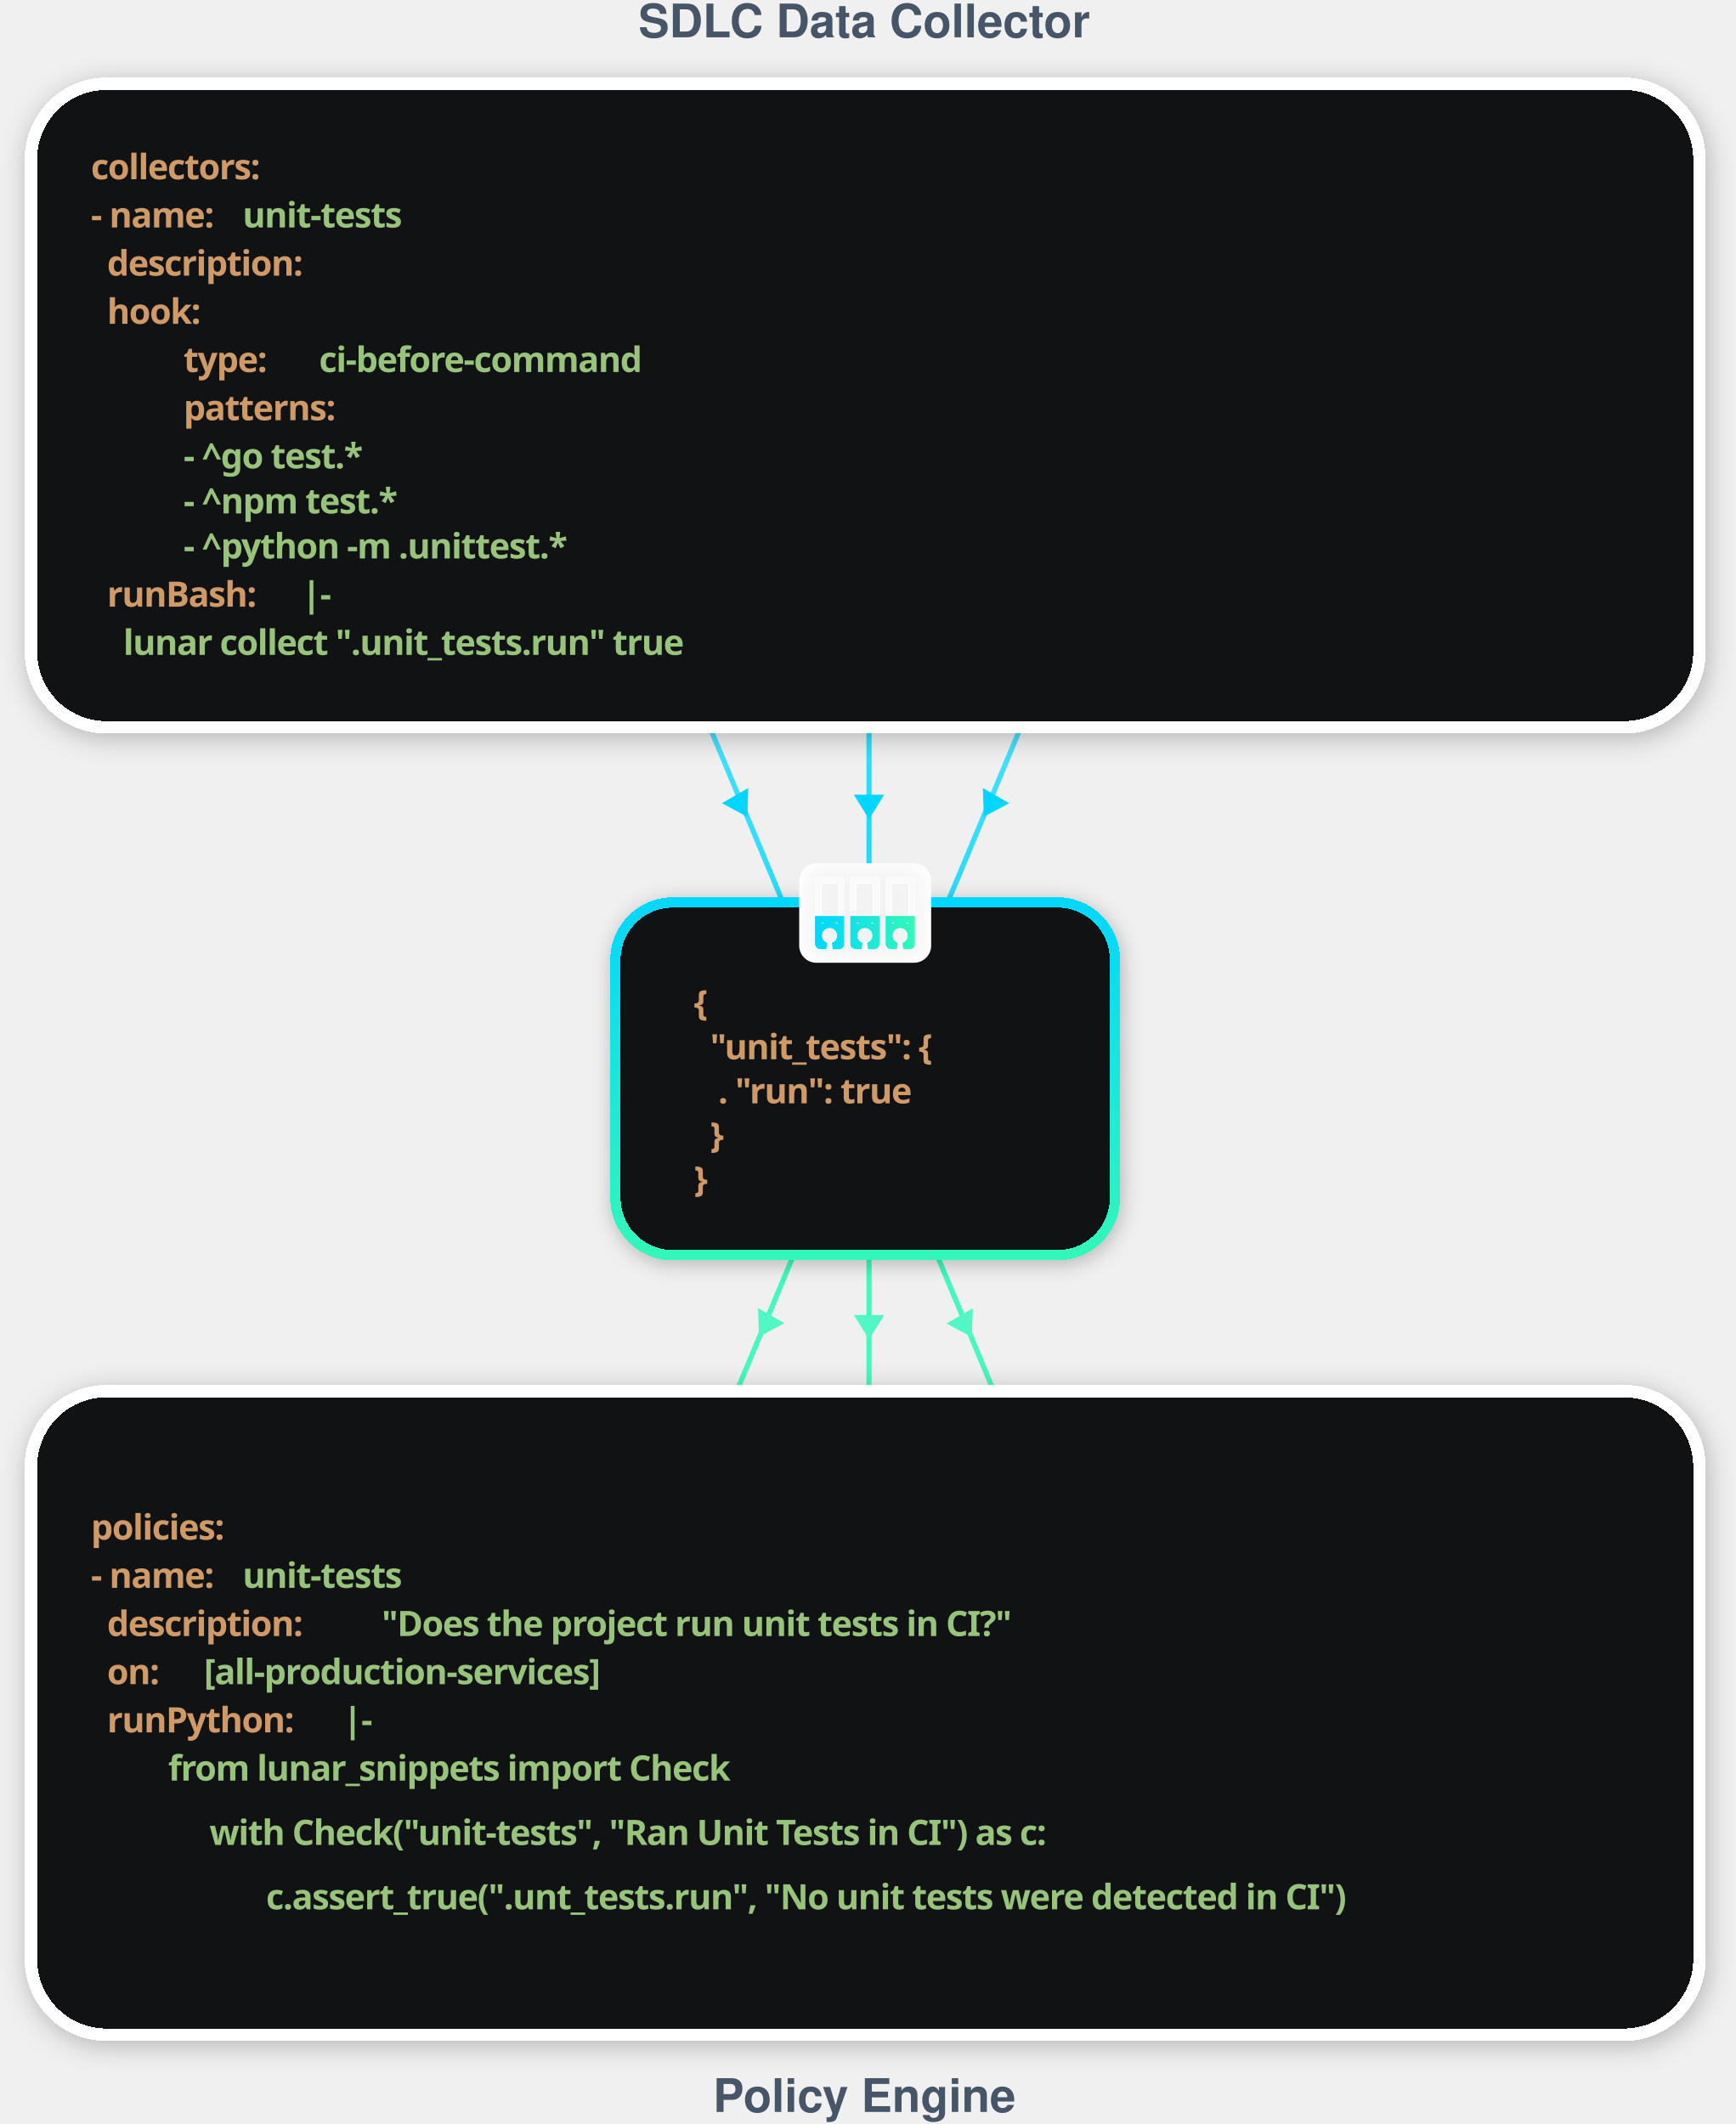
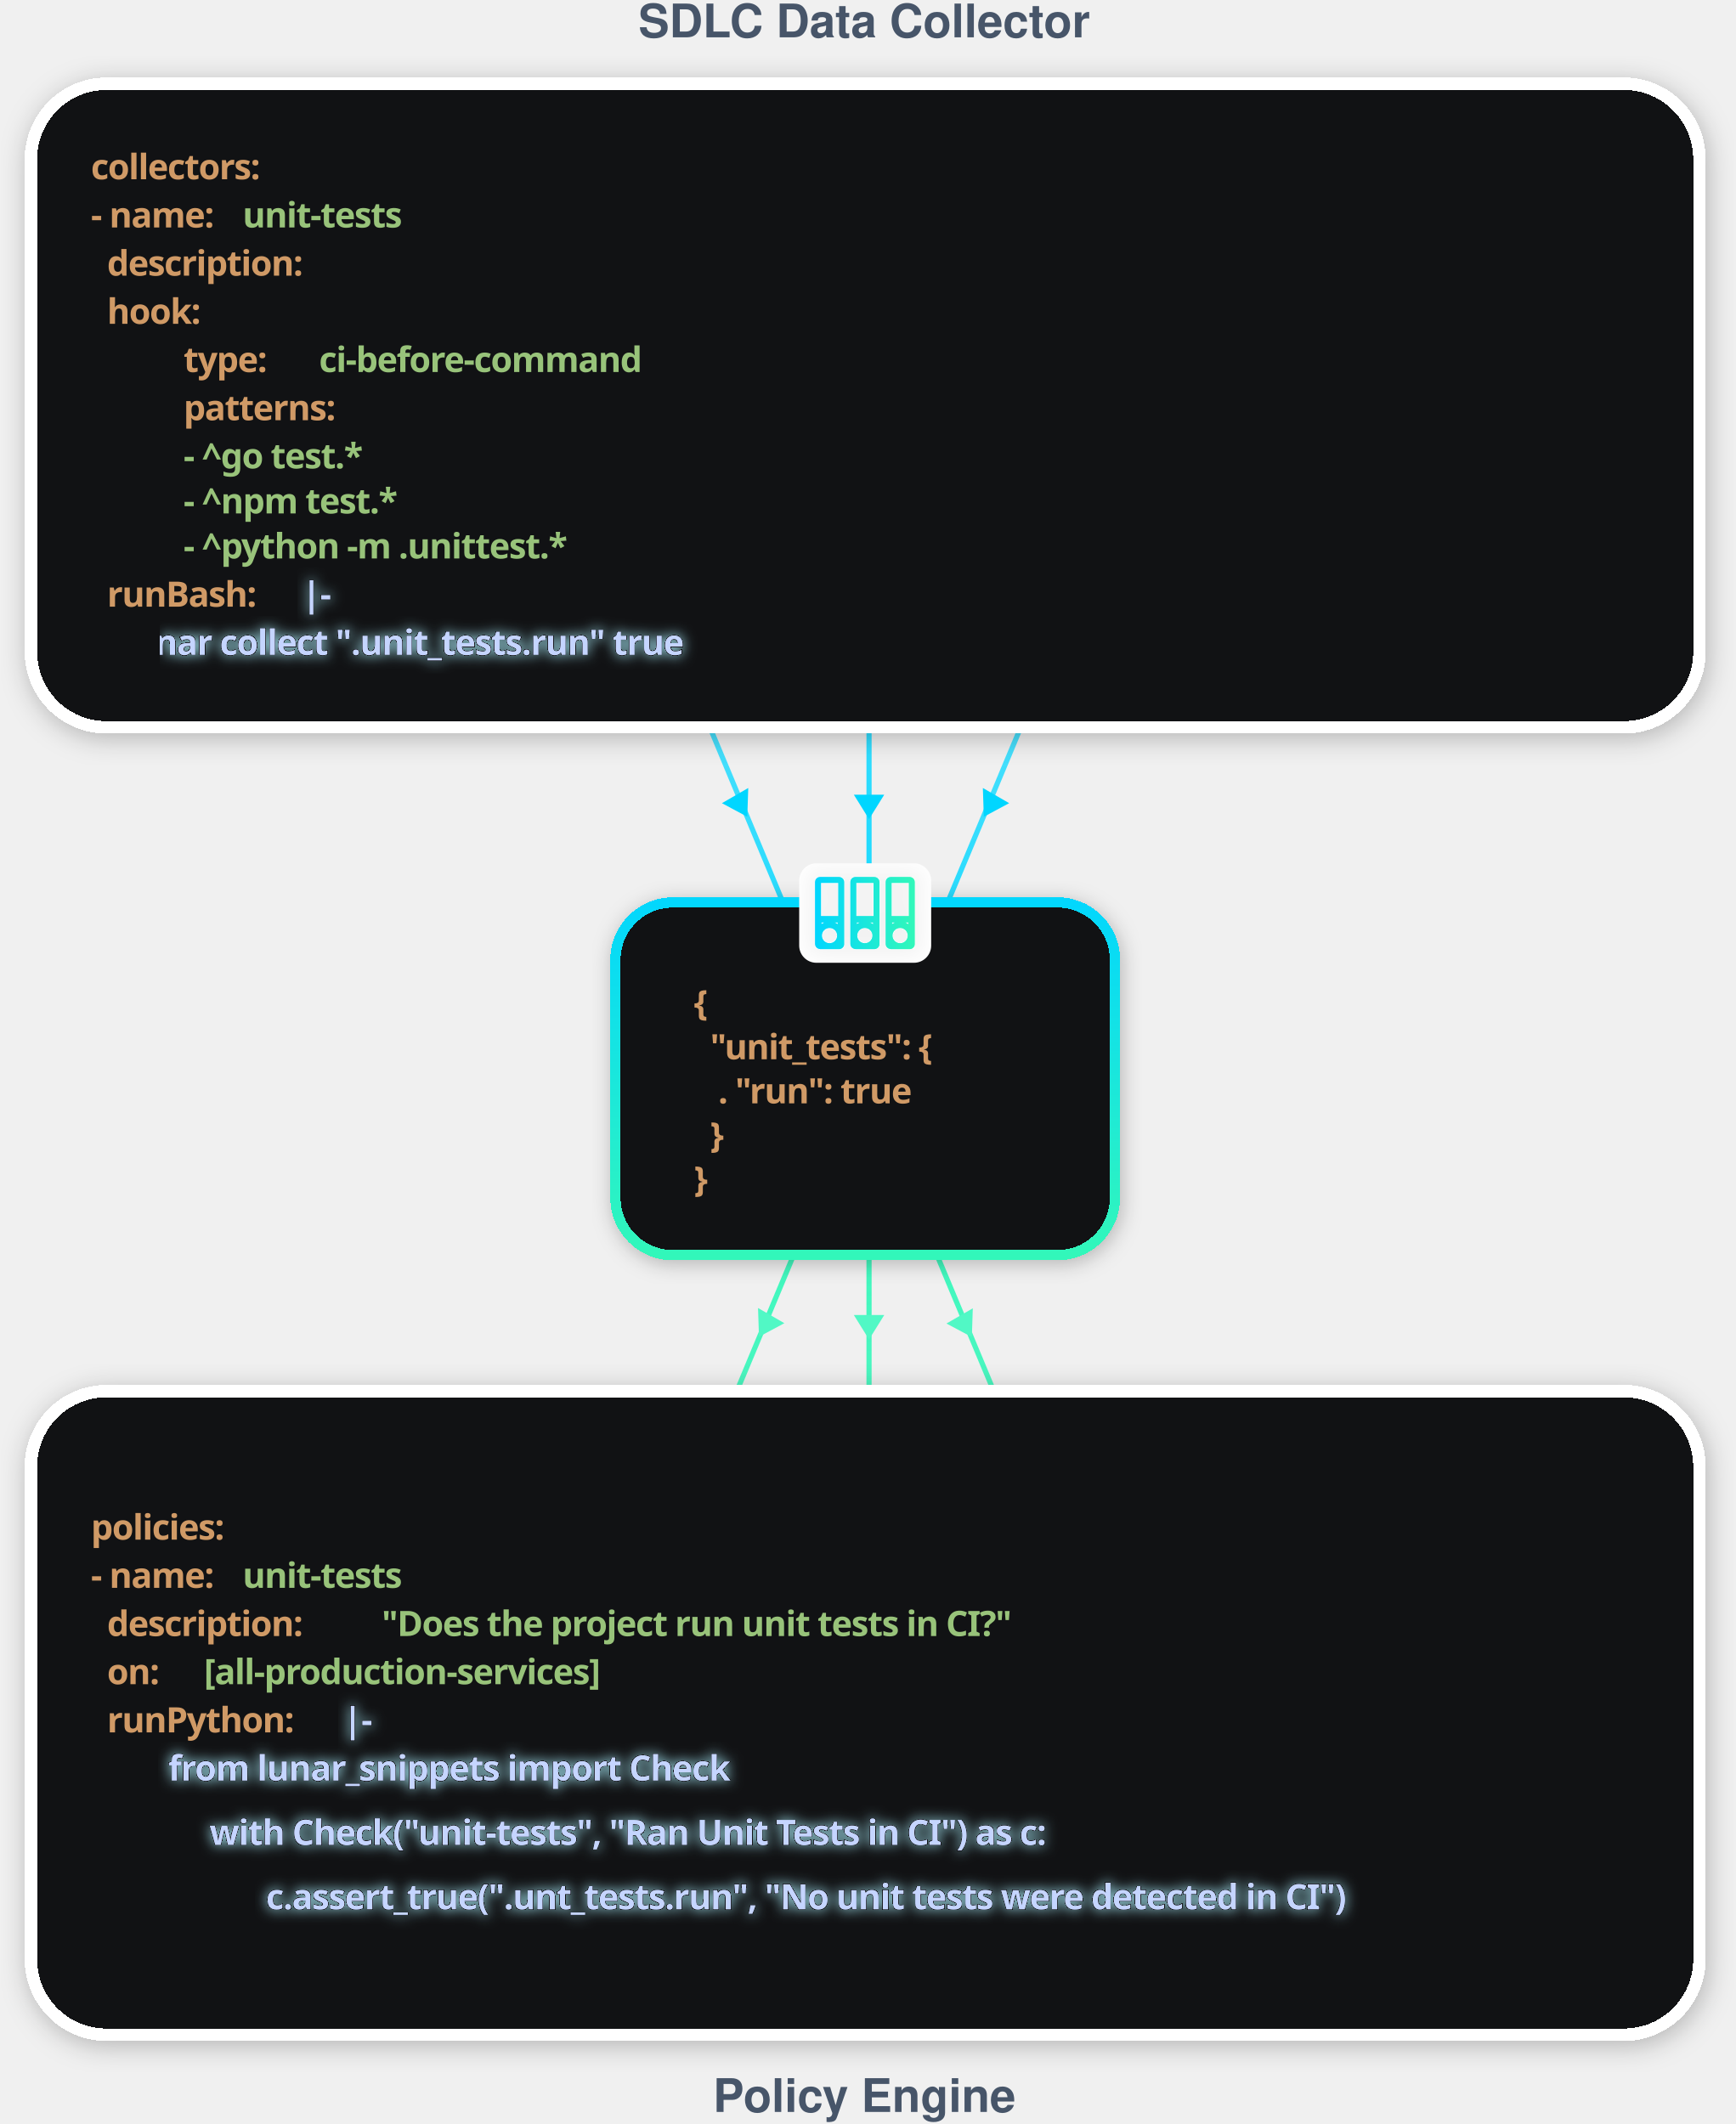
<svg xmlns="http://www.w3.org/2000/svg" width="674" height="825" viewBox="0 0 674 825" fill="none">
  <g clip-path="url(#clip0_6082_7810)">
    <path d="M423.959 -123.037L423.959 204.447C423.959 212.379 422.386 220.232 419.332 227.552L336.334 426.463" stroke="url(#paint0_linear_6082_7810)" stroke-width="2" />
    <path d="M248.126 -122.037L248.126 204.447C248.126 212.379 249.699 220.232 252.753 227.552L335.751 426.463" stroke="url(#paint1_linear_6082_7810)" stroke-width="2" />
    <path d="M337.498 -119.037L337.498 216.463L337.498 429.963" stroke="url(#paint2_linear_6082_7810)" stroke-width="2" />
    <path d="M423.959 973.463L423.959 643.479C423.959 635.547 422.386 627.694 419.332 620.374L336.334 421.463" stroke="url(#paint3_linear_6082_7810)" stroke-width="2" />
    <path d="M248.126 970.463L248.126 643.479C248.126 635.547 249.699 627.694 252.753 620.374L335.751 421.463" stroke="url(#paint4_linear_6082_7810)" stroke-width="2" />
    <path d="M337.498 973.463L337.498 631.463L337.498 417.963" stroke="url(#paint5_linear_6082_7810)" stroke-width="2" />
    <path d="M337.498 318.168L331.595 308.676L343.4 308.676L337.498 318.168Z" fill="#00D6FF" />
    <path d="M382.069 317.239L381.703 306.067L391.927 311.969L382.069 317.239Z" fill="#00D6FF" />
    <path d="M290.221 317.241L290.587 306.069L280.363 311.971L290.221 317.241Z" fill="#00D6FF" />
    <path d="M337.499 520.275L331.596 510.783L343.401 510.783L337.499 520.275Z" fill="#51F8C5" />
    <path d="M377.427 519.345L377.793 508.173L367.569 514.076L377.427 519.345Z" fill="#51F8C5" />
    <path d="M294.756 519.22L294.39 508.048L304.613 513.951L294.756 519.22Z" fill="#51F8C5" />
  </g>
  <text fill="#475569" xml:space="preserve" style="white-space: pre" font-family="Helvetica" font-size="18" font-weight="bold" letter-spacing="0em">
    <tspan x="247.916" y="14.503">SDLC Data Collector</tspan>
  </text>
  <g filter="url(#filter0_d_6082_7810)">
    <rect x="12" y="32.52" width="648" height="250" rx="29.329" fill="#111214" shape-rendering="crispEdges" />
    <rect x="12" y="32.52" width="648" height="250" rx="29.329" stroke="white" stroke-width="4.858" shape-rendering="crispEdges" />
    <text fill="#D09A66" xml:space="preserve" style="white-space: pre" font-family="Source Code Pro" font-size="13.603" font-weight="600" letter-spacing="-0.03em">
      <tspan x="35.32" y="69.632">collectors:</tspan>
    </text>
    <text fill="#D09A66" xml:space="preserve" style="white-space: pre" font-family="Source Code Pro" font-size="13.603" font-weight="600" letter-spacing="-0.03em">
      <tspan x="35.32" y="88.349">- name:</tspan>
    </text>
    <text fill="#98C37A" xml:space="preserve" style="white-space: pre" font-family="Source Code Pro" font-size="13.603" font-weight="600" letter-spacing="-0.03em">
      <tspan x="94.207" y="88.349">unit-tests</tspan>
    </text>
    <text fill="#D09A66" xml:space="preserve" style="white-space: pre" font-family="Source Code Pro" font-size="13.603" font-weight="600" letter-spacing="-0.03em">
      <tspan x="35.32" y="107.066">  description:</tspan>
    </text>
    <text fill="#D09A66" xml:space="preserve" style="white-space: pre" font-family="Source Code Pro" font-size="13.603" font-weight="600" letter-spacing="-0.03em">
      <tspan x="35.32" y="125.782">  hook:</tspan>
    </text>
    <text fill="#D09A66" xml:space="preserve" style="white-space: pre" font-family="Source Code Pro" font-size="13.603" font-weight="600" letter-spacing="-0.03em">
      <tspan x="71.272" y="144.499">type:</tspan>
    </text>
    <text fill="#98C37A" xml:space="preserve" style="white-space: pre" font-family="Source Code Pro" font-size="13.603" font-weight="600" letter-spacing="-0.03em">
      <tspan x="123.903" y="144.499">ci-before-command</tspan>
    </text>
    <text fill="#D09A66" xml:space="preserve" style="white-space: pre" font-family="Source Code Pro" font-size="13.603" font-weight="600" letter-spacing="-0.03em">
      <tspan x="71.272" y="163.215">patterns:</tspan>
    </text>
    <text fill="#98C37A" xml:space="preserve" style="white-space: pre" font-family="Source Code Pro" font-size="13.603" font-weight="600" letter-spacing="-0.03em">
      <tspan x="71.272" y="181.932">- ^go test.*
</tspan>
      <tspan x="71.272" y="199.422">- ^npm test.*
</tspan>
      <tspan x="71.272" y="216.912">- ^python -m .unittest.*  </tspan>
    </text>
    <text fill="#D09A66" xml:space="preserve" style="white-space: pre" font-family="Source Code Pro" font-size="13.603" font-weight="600" letter-spacing="-0.03em">
      <tspan x="35.32" y="235.649">  runBash:</tspan>
    </text>
-     <text fill="#98C37A" xml:space="preserve" style="white-space: pre" font-family="Source Code Pro" font-size="13.603" font-weight="600" letter-spacing="-0.03em">
-       <tspan x="117.21" y="235.649">|-</tspan>
-     </text>
-     <text fill="#98C37A" xml:space="preserve" style="white-space: pre" font-family="Source Code Pro" font-size="13.603" font-weight="600" letter-spacing="-0.03em">
-       <tspan x="35.32" y="254.366">    lunar collect ".unit_tests.run" true</tspan>
-     </text>
-   </g>
-   <g filter="url(#filter1_d_6082_7810)">
+     <g filter="url(#filter1_d_6082_7810)">
+       <text fill="#C5D5FF" xml:space="preserve" style="white-space: pre" font-family="Source Code Pro" font-size="13.603" font-weight="600" letter-spacing="-0.03em">
+         <tspan x="117.21" y="235.649">|-</tspan>
+       </text>
+     </g>
+     <g filter="url(#filter2_d_6082_7810)">
+       <text fill="#C5D5FF" xml:space="preserve" style="white-space: pre" font-family="Source Code Pro" font-size="13.603" font-weight="600" letter-spacing="-0.03em">
+         <tspan x="35.32" y="254.366">    lunar collect ".unit_tests.run" true</tspan>
+       </text>
+     </g>
+   </g>
+   <g filter="url(#filter3_d_6082_7810)">
    <rect x="239" y="350.527" width="194" height="137" rx="22.331" fill="#111214" shape-rendering="crispEdges" />
    <rect x="239" y="350.527" width="194" height="137" rx="22.331" stroke="url(#paint6_linear_6082_7810)" stroke-width="4" shape-rendering="crispEdges" />
    <text fill="#D09A66" xml:space="preserve" style="white-space: pre" font-family="Source Code Pro" font-size="13.6" font-weight="600" letter-spacing="-0.03em">
      <tspan x="269.5" y="394.321">{</tspan>
    </text>
    <text fill="#D09A66" xml:space="preserve" style="white-space: pre" font-family="Source Code Pro" font-size="13.6" font-weight="600" letter-spacing="-0.03em">
      <tspan x="269.5" y="411.44">  "unit_tests": {</tspan>
    </text>
    <text fill="#D09A66" xml:space="preserve" style="white-space: pre" font-family="Source Code Pro" font-size="13.6" font-weight="600" letter-spacing="-0.03em">
      <tspan x="269.5" y="428.56">   . "run": true</tspan>
    </text>
    <text fill="#D09A66" xml:space="preserve" style="white-space: pre" font-family="Source Code Pro" font-size="13.6" font-weight="600" letter-spacing="-0.03em">
      <tspan x="269.5" y="445.679">  }</tspan>
    </text>
    <text fill="#D09A66" xml:space="preserve" style="white-space: pre" font-family="Source Code Pro" font-size="13.6" font-weight="600" letter-spacing="-0.03em">
      <tspan x="269.5" y="462.798">}</tspan>
    </text>
  </g>
  <g clip-path="url(#clip1_6082_7810)">
    <rect x="310.371" y="335.332" width="51.257" height="38.629" rx="6.685" fill="white" />
-     <g filter="url(#filter2_d_6082_7810)">
+     <g filter="url(#filter4_d_6082_7810)">
+       <mask id="path-34-inside-1_6082_7810" fill="white">
+         <path d="M327.872 342.57H327.867C327.84 341.475 326.939 340.624 325.843 340.609V340.606H318.456V340.612C317.37 340.638 316.542 341.483 316.517 342.57H316.513V366.674H316.516C316.537 367.756 317.382 368.599 318.456 368.641V368.686H325.843C326.973 368.686 327.872 367.804 327.872 366.674V342.57ZM322.192 366.338C321.804 366.343 321.418 366.271 321.058 366.125C320.697 365.98 320.369 365.765 320.093 365.492C319.816 365.219 319.597 364.893 319.447 364.535C319.297 364.176 319.22 363.792 319.22 363.403C319.22 363.015 319.298 362.63 319.447 362.272C319.597 361.913 319.817 361.588 320.093 361.315C320.37 361.042 320.698 360.827 321.058 360.682C321.418 360.536 321.804 360.464 322.192 360.469C322.964 360.479 323.701 360.792 324.244 361.342C324.786 361.891 325.09 362.632 325.09 363.404C325.09 364.176 324.786 364.916 324.243 365.466C323.701 366.015 322.964 366.328 322.192 366.338ZM325.524 355.788H318.86V342.954H325.524V355.788ZM341.58 342.57H341.574C341.548 341.475 340.647 340.624 339.55 340.609V340.606H332.164V340.612C331.078 340.638 330.249 341.483 330.225 342.57H330.22V366.674H330.224C330.244 367.756 331.089 368.599 332.164 368.641V368.686H339.55C340.68 368.686 341.58 367.804 341.58 366.674V342.57ZM335.899 366.338C335.511 366.343 335.125 366.271 334.765 366.125C334.405 365.98 334.077 365.765 333.8 365.492C333.524 365.219 333.304 364.893 333.154 364.535C333.005 364.176 332.928 363.792 332.928 363.403C332.928 363.015 333.005 362.63 333.155 362.272C333.305 361.913 333.524 361.588 333.801 361.315C334.077 361.042 334.405 360.827 334.765 360.682C335.126 360.536 335.511 360.464 335.9 360.469C336.672 360.479 337.409 360.792 337.951 361.342C338.493 361.891 338.797 362.632 338.797 363.404C338.797 364.175 338.493 364.916 337.951 365.466C337.409 366.015 336.671 366.328 335.899 366.338ZM339.231 355.788H332.568V342.954H339.232L339.231 355.788ZM355.287 342.57H355.282C355.255 341.475 354.354 340.624 353.257 340.609V340.606H345.871V340.612C344.785 340.638 343.956 341.483 343.932 342.57H343.927V366.674H343.931C343.951 367.756 344.796 368.599 345.871 368.641V368.686H353.257C354.388 368.686 355.287 367.804 355.287 366.674V342.57ZM349.607 366.338C349.219 366.343 348.833 366.271 348.473 366.125C348.112 365.98 347.784 365.765 347.508 365.492C347.232 365.219 347.012 364.893 346.862 364.535C346.712 364.176 346.635 363.792 346.635 363.403C346.635 363.015 346.713 362.63 346.862 362.272C347.012 361.913 347.232 361.588 347.508 361.315C347.785 361.042 348.113 360.827 348.473 360.682C348.833 360.536 349.219 360.464 349.608 360.469C350.379 360.479 351.116 360.792 351.659 361.342C352.201 361.891 352.505 362.632 352.505 363.404C352.505 364.176 352.201 364.916 351.658 365.466C351.116 366.015 350.379 366.328 349.607 366.338ZM352.939 355.788H346.275V342.954H352.939V355.788Z" />
+       </mask>
      <path d="M327.872 342.57H327.867C327.84 341.475 326.939 340.624 325.843 340.609V340.606H318.456V340.612C317.37 340.638 316.542 341.483 316.517 342.57H316.513V366.674H316.516C316.537 367.756 317.382 368.599 318.456 368.641V368.686H325.843C326.973 368.686 327.872 367.804 327.872 366.674V342.57ZM322.192 366.338C321.804 366.343 321.418 366.271 321.058 366.125C320.697 365.98 320.369 365.765 320.093 365.492C319.816 365.219 319.597 364.893 319.447 364.535C319.297 364.176 319.22 363.792 319.22 363.403C319.22 363.015 319.298 362.63 319.447 362.272C319.597 361.913 319.817 361.588 320.093 361.315C320.37 361.042 320.698 360.827 321.058 360.682C321.418 360.536 321.804 360.464 322.192 360.469C322.964 360.479 323.701 360.792 324.244 361.342C324.786 361.891 325.09 362.632 325.09 363.404C325.09 364.176 324.786 364.916 324.243 365.466C323.701 366.015 322.964 366.328 322.192 366.338ZM325.524 355.788H318.86V342.954H325.524V355.788ZM341.58 342.57H341.574C341.548 341.475 340.647 340.624 339.55 340.609V340.606H332.164V340.612C331.078 340.638 330.249 341.483 330.225 342.57H330.22V366.674H330.224C330.244 367.756 331.089 368.599 332.164 368.641V368.686H339.55C340.68 368.686 341.58 367.804 341.58 366.674V342.57ZM335.899 366.338C335.511 366.343 335.125 366.271 334.765 366.125C334.405 365.98 334.077 365.765 333.8 365.492C333.524 365.219 333.304 364.893 333.154 364.535C333.005 364.176 332.928 363.792 332.928 363.403C332.928 363.015 333.005 362.63 333.155 362.272C333.305 361.913 333.524 361.588 333.801 361.315C334.077 361.042 334.405 360.827 334.765 360.682C335.126 360.536 335.511 360.464 335.9 360.469C336.672 360.479 337.409 360.792 337.951 361.342C338.493 361.891 338.797 362.632 338.797 363.404C338.797 364.175 338.493 364.916 337.951 365.466C337.409 366.015 336.671 366.328 335.899 366.338ZM339.231 355.788H332.568V342.954H339.232L339.231 355.788ZM355.287 342.57H355.282C355.255 341.475 354.354 340.624 353.257 340.609V340.606H345.871V340.612C344.785 340.638 343.956 341.483 343.932 342.57H343.927V366.674H343.931C343.951 367.756 344.796 368.599 345.871 368.641V368.686H353.257C354.388 368.686 355.287 367.804 355.287 366.674V342.57ZM349.607 366.338C349.219 366.343 348.833 366.271 348.473 366.125C348.112 365.98 347.784 365.765 347.508 365.492C347.232 365.219 347.012 364.893 346.862 364.535C346.712 364.176 346.635 363.792 346.635 363.403C346.635 363.015 346.713 362.63 346.862 362.272C347.012 361.913 347.232 361.588 347.508 361.315C347.785 361.042 348.113 360.827 348.473 360.682C348.833 360.536 349.219 360.464 349.608 360.469C350.379 360.479 351.116 360.792 351.659 361.342C352.201 361.891 352.505 362.632 352.505 363.404C352.505 364.176 352.201 364.916 351.658 365.466C351.116 366.015 350.379 366.328 349.607 366.338ZM352.939 355.788H346.275V342.954H352.939V355.788Z" fill="#F9FAFC" />
-       <path d="M340.305 357.062V366.674C340.305 367.085 339.991 367.412 339.55 367.412H337.146C337.787 367.207 338.376 366.849 338.857 366.361C339.635 365.574 340.072 364.51 340.072 363.403C340.072 362.296 339.635 361.234 338.857 360.446C338.128 359.708 337.154 359.266 336.123 359.202L335.916 359.194C335.359 359.187 334.806 359.291 334.289 359.499C333.772 359.707 333.302 360.017 332.905 360.408C332.509 360.8 332.193 361.266 331.979 361.78C331.764 362.294 331.653 362.846 331.653 363.403C331.653 363.961 331.764 364.512 331.979 365.026C332.193 365.54 332.508 366.007 332.904 366.398C333.301 366.79 333.771 367.099 334.288 367.308C334.384 367.346 334.482 367.381 334.581 367.412H333.363L332.214 367.367C331.8 367.351 331.505 367.043 331.498 366.649L331.494 366.44V357.062H340.305ZM354.013 357.062V366.674C354.013 367.085 353.698 367.412 353.257 367.412H350.853C351.494 367.207 352.084 366.849 352.565 366.361C353.343 365.574 353.779 364.511 353.779 363.404C353.779 362.297 353.343 361.234 352.565 360.446C351.788 359.659 350.731 359.209 349.624 359.194C349.067 359.187 348.514 359.291 347.997 359.499C347.48 359.707 347.01 360.017 346.613 360.408C346.217 360.8 345.901 361.266 345.687 361.78C345.472 362.294 345.361 362.846 345.361 363.403C345.361 363.961 345.472 364.512 345.687 365.026C345.901 365.54 346.216 366.007 346.612 366.398C347.009 366.79 347.479 367.099 347.996 367.308C348.092 367.346 348.19 367.381 348.289 367.412H347.07L345.921 367.367C345.507 367.351 345.212 367.043 345.205 366.649L345.202 366.493V357.062H354.013ZM326.598 357.062V366.674C326.598 367.085 326.283 367.412 325.842 367.412H323.438C324.079 367.207 324.669 366.849 325.15 366.361C325.928 365.574 326.364 364.511 326.364 363.404C326.364 362.297 325.928 361.234 325.15 360.446C324.373 359.659 323.316 359.209 322.209 359.194C321.652 359.187 321.099 359.291 320.582 359.499C320.065 359.707 319.595 360.017 319.198 360.408C318.802 360.8 318.486 361.266 318.271 361.78C318.057 362.294 317.946 362.846 317.946 363.403C317.946 363.961 318.057 364.512 318.271 365.026C318.486 365.54 318.801 366.007 319.197 366.398C319.594 366.79 320.064 367.099 320.581 367.308C320.677 367.346 320.775 367.381 320.874 367.412H319.655L318.506 367.367C318.092 367.351 317.798 367.043 317.791 366.649L317.787 366.44V357.062H326.598Z" stroke="url(#paint7_linear_6082_7810)" stroke-width="2.549" />
-     </g>
-   </g>
-   <g filter="url(#filter3_d_6082_7810)">
+       <path d="M327.872 342.57H327.867C327.84 341.475 326.939 340.624 325.843 340.609V340.606H318.456V340.612C317.37 340.638 316.542 341.483 316.517 342.57H316.513V366.674H316.516C316.537 367.756 317.382 368.599 318.456 368.641V368.686H325.843C326.973 368.686 327.872 367.804 327.872 366.674V342.57ZM322.192 366.338C321.804 366.343 321.418 366.271 321.058 366.125C320.697 365.98 320.369 365.765 320.093 365.492C319.816 365.219 319.597 364.893 319.447 364.535C319.297 364.176 319.22 363.792 319.22 363.403C319.22 363.015 319.298 362.63 319.447 362.272C319.597 361.913 319.817 361.588 320.093 361.315C320.37 361.042 320.698 360.827 321.058 360.682C321.418 360.536 321.804 360.464 322.192 360.469C322.964 360.479 323.701 360.792 324.244 361.342C324.786 361.891 325.09 362.632 325.09 363.404C325.09 364.176 324.786 364.916 324.243 365.466C323.701 366.015 322.964 366.328 322.192 366.338ZM325.524 355.788H318.86V342.954H325.524V355.788ZM341.58 342.57H341.574C341.548 341.475 340.647 340.624 339.55 340.609V340.606H332.164V340.612C331.078 340.638 330.249 341.483 330.225 342.57H330.22V366.674H330.224C330.244 367.756 331.089 368.599 332.164 368.641V368.686H339.55C340.68 368.686 341.58 367.804 341.58 366.674V342.57ZM335.899 366.338C335.511 366.343 335.125 366.271 334.765 366.125C334.405 365.98 334.077 365.765 333.8 365.492C333.524 365.219 333.304 364.893 333.154 364.535C333.005 364.176 332.928 363.792 332.928 363.403C332.928 363.015 333.005 362.63 333.155 362.272C333.305 361.913 333.524 361.588 333.801 361.315C334.077 361.042 334.405 360.827 334.765 360.682C335.126 360.536 335.511 360.464 335.9 360.469C336.672 360.479 337.409 360.792 337.951 361.342C338.493 361.891 338.797 362.632 338.797 363.404C338.797 364.175 338.493 364.916 337.951 365.466C337.409 366.015 336.671 366.328 335.899 366.338ZM339.231 355.788H332.568V342.954H339.232L339.231 355.788ZM355.287 342.57H355.282C355.255 341.475 354.354 340.624 353.257 340.609V340.606H345.871V340.612C344.785 340.638 343.956 341.483 343.932 342.57H343.927V366.674H343.931C343.951 367.756 344.796 368.599 345.871 368.641V368.686H353.257C354.388 368.686 355.287 367.804 355.287 366.674V342.57ZM349.607 366.338C349.219 366.343 348.833 366.271 348.473 366.125C348.112 365.98 347.784 365.765 347.508 365.492C347.232 365.219 347.012 364.893 346.862 364.535C346.712 364.176 346.635 363.792 346.635 363.403C346.635 363.015 346.713 362.63 346.862 362.272C347.012 361.913 347.232 361.588 347.508 361.315C347.785 361.042 348.113 360.827 348.473 360.682C348.833 360.536 349.219 360.464 349.608 360.469C350.379 360.479 351.116 360.792 351.659 361.342C352.201 361.891 352.505 362.632 352.505 363.404C352.505 364.176 352.201 364.916 351.658 365.466C351.116 366.015 350.379 366.328 349.607 366.338ZM352.939 355.788H346.275V342.954H352.939V355.788Z" stroke="url(#paint7_linear_6082_7810)" stroke-width="5.098" mask="url(#path-34-inside-1_6082_7810)" />
+     </g>
+   </g>
+   <g filter="url(#filter5_d_6082_7810)">
    <rect x="12" y="540.339" width="648" height="250" rx="29.329" fill="#111214" shape-rendering="crispEdges" />
    <rect x="12" y="540.339" width="648" height="250" rx="29.329" stroke="white" stroke-width="4.858" shape-rendering="crispEdges" />
    <text fill="#D09A66" xml:space="preserve" style="white-space: pre" font-family="Source Code Pro" font-size="13.603" font-weight="600" letter-spacing="-0.03em">
      <tspan x="35.32" y="598.025">policies:</tspan>
    </text>
    <text fill="#D09A66" xml:space="preserve" style="white-space: pre" font-family="Source Code Pro" font-size="13.603" font-weight="600" letter-spacing="-0.03em">
      <tspan x="35.32" y="616.742">- name:</tspan>
    </text>
    <text fill="#98C37A" xml:space="preserve" style="white-space: pre" font-family="Source Code Pro" font-size="13.603" font-weight="600" letter-spacing="-0.03em">
      <tspan x="94.207" y="616.742">unit-tests</tspan>
    </text>
    <text fill="#D09A66" xml:space="preserve" style="white-space: pre" font-family="Source Code Pro" font-size="13.603" font-weight="600" letter-spacing="-0.03em">
      <tspan x="35.32" y="635.459">  description:</tspan>
    </text>
    <text fill="#98C37A" xml:space="preserve" style="white-space: pre" font-family="Source Code Pro" font-size="13.603" font-weight="600" letter-spacing="-0.03em">
      <tspan x="148.207" y="635.459">"Does the project run unit tests in CI?"</tspan>
    </text>
    <text fill="#D09A66" xml:space="preserve" style="white-space: pre" font-family="Source Code Pro" font-size="13.603" font-weight="600" letter-spacing="-0.03em">
      <tspan x="35.32" y="654.174">  on:</tspan>
    </text>
    <text fill="#98C37A" xml:space="preserve" style="white-space: pre" font-family="Source Code Pro" font-size="13.603" font-weight="600" letter-spacing="-0.03em">
      <tspan x="79.207" y="654.174">[all-production-services]</tspan>
    </text>
    <text fill="#D09A66" xml:space="preserve" style="white-space: pre" font-family="Source Code Pro" font-size="13.603" font-weight="600" letter-spacing="-0.03em">
      <tspan x="35.32" y="672.891">  runPython:</tspan>
    </text>
-     <text fill="#98C37A" xml:space="preserve" style="white-space: pre" font-family="Source Code Pro" font-size="13.603" font-weight="600" letter-spacing="-0.03em">
-       <tspan x="133.207" y="672.891">|-</tspan>
-     </text>
-     <text fill="#98C37A" xml:space="preserve" style="white-space: pre" font-family="Source Code Pro" font-size="13.603" font-weight="600" letter-spacing="-0.03em">
-       <tspan x="65.32" y="691.608">from lunar_snippets import Check</tspan>
-     </text>
-     <text fill="#98C37A" xml:space="preserve" style="white-space: pre" font-family="Source Code Pro" font-size="13.603" font-weight="600" letter-spacing="-0.03em">
-       <tspan x="81.32" y="716.608">with Check("unit-tests", "Ran Unit Tests in CI") as c:</tspan>
-     </text>
-     <text fill="#98C37A" xml:space="preserve" style="white-space: pre" font-family="Source Code Pro" font-size="13.603" font-weight="600" letter-spacing="-0.03em">
-       <tspan x="103.32" y="741.608">c.assert_true(".unt_tests.run", "No unit tests were detected in CI")</tspan>
-     </text>
+     <g filter="url(#filter6_d_6082_7810)">
+       <text fill="#C5D5FF" xml:space="preserve" style="white-space: pre" font-family="Source Code Pro" font-size="13.603" font-weight="600" letter-spacing="-0.03em">
+         <tspan x="133.207" y="672.891">|-</tspan>
+       </text>
+     </g>
+     <g filter="url(#filter7_d_6082_7810)">
+       <text fill="#C5D5FF" xml:space="preserve" style="white-space: pre" font-family="Source Code Pro" font-size="13.603" font-weight="600" letter-spacing="-0.03em">
+         <tspan x="65.32" y="691.608">from lunar_snippets import Check</tspan>
+       </text>
+     </g>
+     <g filter="url(#filter8_d_6082_7810)">
+       <text fill="#C5D5FF" xml:space="preserve" style="white-space: pre" font-family="Source Code Pro" font-size="13.603" font-weight="600" letter-spacing="-0.03em">
+         <tspan x="81.32" y="716.608">with Check("unit-tests", "Ran Unit Tests in CI") as c:</tspan>
+       </text>
+     </g>
+     <g filter="url(#filter9_d_6082_7810)">
+       <text fill="#C5D5FF" xml:space="preserve" style="white-space: pre" font-family="Source Code Pro" font-size="13.603" font-weight="600" letter-spacing="-0.03em">
+         <tspan x="103.32" y="741.608">c.assert_true(".unt_tests.run", "No unit tests were detected in CI")</tspan>
+       </text>
+     </g>
  </g>
  <text fill="#475569" xml:space="preserve" style="white-space: pre" font-family="Helvetica" font-size="18" font-weight="bold" letter-spacing="0em">
    <tspan x="276.938" y="820.322">Policy Engine</tspan>
  </text>
  <defs>
    <filter id="filter0_d_6082_7810" x="0.535" y="22.027" width="672.874" height="274.874" filterUnits="userSpaceOnUse" color-interpolation-filters="sRGB">
      <feFlood flood-opacity="0" result="BackgroundImageFix" />
      <feColorMatrix in="SourceAlpha" type="matrix" values="0 0 0 0 0 0 0 0 0 0 0 0 0 0 0 0 0 0 127 0" result="hardAlpha" />
      <feOffset dx="0.972" dy="1.943" />
      <feGaussianBlur stdDeviation="5.004" />
      <feComposite in2="hardAlpha" operator="out" />
      <feColorMatrix type="matrix" values="0 0 0 0 0 0 0 0 0 0 0 0 0 0 0 0 0 0 0.25 0" />
      <feBlend mode="normal" in2="BackgroundImageFix" result="effect1_dropShadow_6082_7810" />
      <feBlend mode="normal" in="SourceGraphic" in2="effect1_dropShadow_6082_7810" result="shape" />
    </filter>
-     <filter id="filter1_d_6082_7810" x="230.12" y="342.387" width="213.24" height="156.24" filterUnits="userSpaceOnUse" color-interpolation-filters="sRGB">
+     <filter id="filter1_d_6082_7810" x="115.545" y="220.416" width="21.567" height="23.708" filterUnits="userSpaceOnUse" color-interpolation-filters="sRGB">
+       <feFlood flood-opacity="0" result="BackgroundImageFix" />
+       <feColorMatrix in="SourceAlpha" type="matrix" values="0 0 0 0 0 0 0 0 0 0 0 0 0 0 0 0 0 0 127 0" result="hardAlpha" />
+       <feOffset />
+       <feGaussianBlur stdDeviation="2.526" />
+       <feComposite in2="hardAlpha" operator="out" />
+       <feColorMatrix type="matrix" values="0 0 0 0 0.678 0 0 0 0 0.948 0 0 0 0 1 0 0 0 1 0" />
+       <feBlend mode="difference" in2="BackgroundImageFix" result="effect1_dropShadow_6082_7810" />
+       <feBlend mode="normal" in="SourceGraphic" in2="effect1_dropShadow_6082_7810" result="shape" />
+     </filter>
+     <filter id="filter2_d_6082_7810" x="62.159" y="239.323" width="287.78" height="22.184" filterUnits="userSpaceOnUse" color-interpolation-filters="sRGB">
+       <feFlood flood-opacity="0" result="BackgroundImageFix" />
+       <feColorMatrix in="SourceAlpha" type="matrix" values="0 0 0 0 0 0 0 0 0 0 0 0 0 0 0 0 0 0 127 0" result="hardAlpha" />
+       <feOffset />
+       <feGaussianBlur stdDeviation="2.526" />
+       <feComposite in2="hardAlpha" operator="out" />
+       <feColorMatrix type="matrix" values="0 0 0 0 0.678 0 0 0 0 0.948 0 0 0 0 1 0 0 0 1 0" />
+       <feBlend mode="difference" in2="BackgroundImageFix" result="effect1_dropShadow_6082_7810" />
+       <feBlend mode="normal" in="SourceGraphic" in2="effect1_dropShadow_6082_7810" result="shape" />
+     </filter>
+     <filter id="filter3_d_6082_7810" x="230.12" y="342.387" width="213.24" height="156.24" filterUnits="userSpaceOnUse" color-interpolation-filters="sRGB">
      <feFlood flood-opacity="0" result="BackgroundImageFix" />
      <feColorMatrix in="SourceAlpha" type="matrix" values="0 0 0 0 0 0 0 0 0 0 0 0 0 0 0 0 0 0 127 0" result="hardAlpha" />
      <feOffset dx="0.74" dy="1.48" />
      <feGaussianBlur stdDeviation="3.81" />
      <feComposite in2="hardAlpha" operator="out" />
      <feColorMatrix type="matrix" values="0 0 0 0 0 0 0 0 0 0 0 0 0 0 0 0 0 0 0.25 0" />
      <feBlend mode="normal" in2="BackgroundImageFix" result="effect1_dropShadow_6082_7810" />
      <feBlend mode="normal" in="SourceGraphic" in2="effect1_dropShadow_6082_7810" result="shape" />
    </filter>
-     <filter id="filter2_d_6082_7810" x="305.722" y="329.816" width="60.355" height="49.661" filterUnits="userSpaceOnUse" color-interpolation-filters="sRGB">
+     <filter id="filter4_d_6082_7810" x="305.722" y="329.816" width="60.355" height="49.661" filterUnits="userSpaceOnUse" color-interpolation-filters="sRGB">
      <feFlood flood-opacity="0" result="BackgroundImageFix" />
      <feColorMatrix in="SourceAlpha" type="matrix" values="0 0 0 0 0 0 0 0 0 0 0 0 0 0 0 0 0 0 127 0" result="hardAlpha" />
      <feMorphology radius="2.549" operator="dilate" in="SourceAlpha" result="effect1_dropShadow_6082_7810" />
      <feOffset />
      <feGaussianBlur stdDeviation="4.121" />
      <feComposite in2="hardAlpha" operator="out" />
      <feColorMatrix type="matrix" values="0 0 0 0 0 0 0 0 0 0 0 0 0 0 0 0 0 0 0.05 0" />
      <feBlend mode="normal" in2="BackgroundImageFix" result="effect1_dropShadow_6082_7810" />
      <feBlend mode="normal" in="SourceGraphic" in2="effect1_dropShadow_6082_7810" result="shape" />
    </filter>
-     <filter id="filter3_d_6082_7810" x="0.535" y="529.845" width="672.874" height="274.874" filterUnits="userSpaceOnUse" color-interpolation-filters="sRGB">
+     <filter id="filter5_d_6082_7810" x="0.535" y="529.845" width="672.874" height="274.874" filterUnits="userSpaceOnUse" color-interpolation-filters="sRGB">
      <feFlood flood-opacity="0" result="BackgroundImageFix" />
      <feColorMatrix in="SourceAlpha" type="matrix" values="0 0 0 0 0 0 0 0 0 0 0 0 0 0 0 0 0 0 127 0" result="hardAlpha" />
      <feOffset dx="0.972" dy="1.943" />
      <feGaussianBlur stdDeviation="5.004" />
      <feComposite in2="hardAlpha" operator="out" />
      <feColorMatrix type="matrix" values="0 0 0 0 0 0 0 0 0 0 0 0 0 0 0 0 0 0 0.25 0" />
      <feBlend mode="normal" in2="BackgroundImageFix" result="effect1_dropShadow_6082_7810" />
+       <feBlend mode="normal" in="SourceGraphic" in2="effect1_dropShadow_6082_7810" result="shape" />
+     </filter>
+     <filter id="filter6_d_6082_7810" x="131.542" y="657.658" width="21.567" height="23.708" filterUnits="userSpaceOnUse" color-interpolation-filters="sRGB">
+       <feFlood flood-opacity="0" result="BackgroundImageFix" />
+       <feColorMatrix in="SourceAlpha" type="matrix" values="0 0 0 0 0 0 0 0 0 0 0 0 0 0 0 0 0 0 127 0" result="hardAlpha" />
+       <feOffset />
+       <feGaussianBlur stdDeviation="2.526" />
+       <feComposite in2="hardAlpha" operator="out" />
+       <feColorMatrix type="matrix" values="0 0 0 0 0.678 0 0 0 0 0.948 0 0 0 0 1 0 0 0 1 0" />
+       <feBlend mode="difference" in2="BackgroundImageFix" result="effect1_dropShadow_6082_7810" />
+       <feBlend mode="normal" in="SourceGraphic" in2="effect1_dropShadow_6082_7810" result="shape" />
+     </filter>
+     <filter id="filter7_d_6082_7810" x="61.52" y="676.566" width="256.948" height="22.756" filterUnits="userSpaceOnUse" color-interpolation-filters="sRGB">
+       <feFlood flood-opacity="0" result="BackgroundImageFix" />
+       <feColorMatrix in="SourceAlpha" type="matrix" values="0 0 0 0 0 0 0 0 0 0 0 0 0 0 0 0 0 0 127 0" result="hardAlpha" />
+       <feOffset />
+       <feGaussianBlur stdDeviation="2.526" />
+       <feComposite in2="hardAlpha" operator="out" />
+       <feColorMatrix type="matrix" values="0 0 0 0 0.678 0 0 0 0 0.948 0 0 0 0 1 0 0 0 1 0" />
+       <feBlend mode="difference" in2="BackgroundImageFix" result="effect1_dropShadow_6082_7810" />
+       <feBlend mode="normal" in="SourceGraphic" in2="effect1_dropShadow_6082_7810" result="shape" />
+     </filter>
+     <filter id="filter8_d_6082_7810" x="76.35" y="701.566" width="426.124" height="23.042" filterUnits="userSpaceOnUse" color-interpolation-filters="sRGB">
+       <feFlood flood-opacity="0" result="BackgroundImageFix" />
+       <feColorMatrix in="SourceAlpha" type="matrix" values="0 0 0 0 0 0 0 0 0 0 0 0 0 0 0 0 0 0 127 0" result="hardAlpha" />
+       <feOffset />
+       <feGaussianBlur stdDeviation="2.526" />
+       <feComposite in2="hardAlpha" operator="out" />
+       <feColorMatrix type="matrix" values="0 0 0 0 0.678 0 0 0 0 0.948 0 0 0 0 1 0 0 0 1 0" />
+       <feBlend mode="difference" in2="BackgroundImageFix" result="effect1_dropShadow_6082_7810" />
+       <feBlend mode="normal" in="SourceGraphic" in2="effect1_dropShadow_6082_7810" result="shape" />
+     </filter>
+     <filter id="filter9_d_6082_7810" x="99.261" y="726.566" width="533.788" height="23.042" filterUnits="userSpaceOnUse" color-interpolation-filters="sRGB">
+       <feFlood flood-opacity="0" result="BackgroundImageFix" />
+       <feColorMatrix in="SourceAlpha" type="matrix" values="0 0 0 0 0 0 0 0 0 0 0 0 0 0 0 0 0 0 127 0" result="hardAlpha" />
+       <feOffset />
+       <feGaussianBlur stdDeviation="2.526" />
+       <feComposite in2="hardAlpha" operator="out" />
+       <feColorMatrix type="matrix" values="0 0 0 0 0.678 0 0 0 0 0.948 0 0 0 0 1 0 0 0 1 0" />
+       <feBlend mode="difference" in2="BackgroundImageFix" result="effect1_dropShadow_6082_7810" />
      <feBlend mode="normal" in="SourceGraphic" in2="effect1_dropShadow_6082_7810" result="shape" />
    </filter>
    <linearGradient id="paint0_linear_6082_7810" x1="380.146" y1="-170.537" x2="380.146" y2="426.463" gradientUnits="userSpaceOnUse">
      <stop stop-color="#CDF4FD" stop-opacity="0.5" />
      <stop offset="1" stop-color="#00D6FF" />
    </linearGradient>
    <linearGradient id="paint1_linear_6082_7810" x1="291.939" y1="-170.537" x2="291.939" y2="426.463" gradientUnits="userSpaceOnUse">
      <stop stop-color="#CDF4FD" stop-opacity="0.5" />
      <stop offset="1" stop-color="#00D6FF" />
    </linearGradient>
    <linearGradient id="paint2_linear_6082_7810" x1="412.748" y1="-170.537" x2="412.748" y2="426.463" gradientUnits="userSpaceOnUse">
      <stop stop-color="#CDF4FD" />
      <stop offset="1" stop-color="#00D6FF" />
    </linearGradient>
    <linearGradient id="paint3_linear_6082_7810" x1="380.146" y1="1018.46" x2="380.146" y2="421.463" gradientUnits="userSpaceOnUse">
      <stop stop-color="#32F8B9" stop-opacity="0.35" />
      <stop offset="1" stop-color="#32F8B9" />
    </linearGradient>
    <linearGradient id="paint4_linear_6082_7810" x1="291.939" y1="1018.46" x2="291.939" y2="421.463" gradientUnits="userSpaceOnUse">
      <stop stop-color="#32F8B9" stop-opacity="0.35" />
      <stop offset="1" stop-color="#32F8B9" />
    </linearGradient>
    <linearGradient id="paint5_linear_6082_7810" x1="337.998" y1="1018.46" x2="337.998" y2="417.963" gradientUnits="userSpaceOnUse">
      <stop stop-color="#32F8B9" stop-opacity="0.35" />
      <stop offset="1" stop-color="#32F8B9" />
    </linearGradient>
    <linearGradient id="paint6_linear_6082_7810" x1="336" y1="350.527" x2="336" y2="487.527" gradientUnits="userSpaceOnUse">
      <stop stop-color="#02D7FD" />
      <stop offset="1" stop-color="#32F7BA" />
    </linearGradient>
    <linearGradient id="paint7_linear_6082_7810" x1="316.513" y1="354.646" x2="355.287" y2="354.646" gradientUnits="userSpaceOnUse">
      <stop stop-color="#00D6FF" />
      <stop offset="1" stop-color="#32F8B9" />
    </linearGradient>
    <clipPath id="clip0_6082_7810">
      <rect width="539" height="175" fill="white" transform="translate(423.5 155.465) rotate(90)" />
    </clipPath>
    <clipPath id="clip1_6082_7810">
      <rect x="310.371" y="335.332" width="51.257" height="38.629" rx="6.685" fill="white" />
    </clipPath>
  </defs>
</svg>
